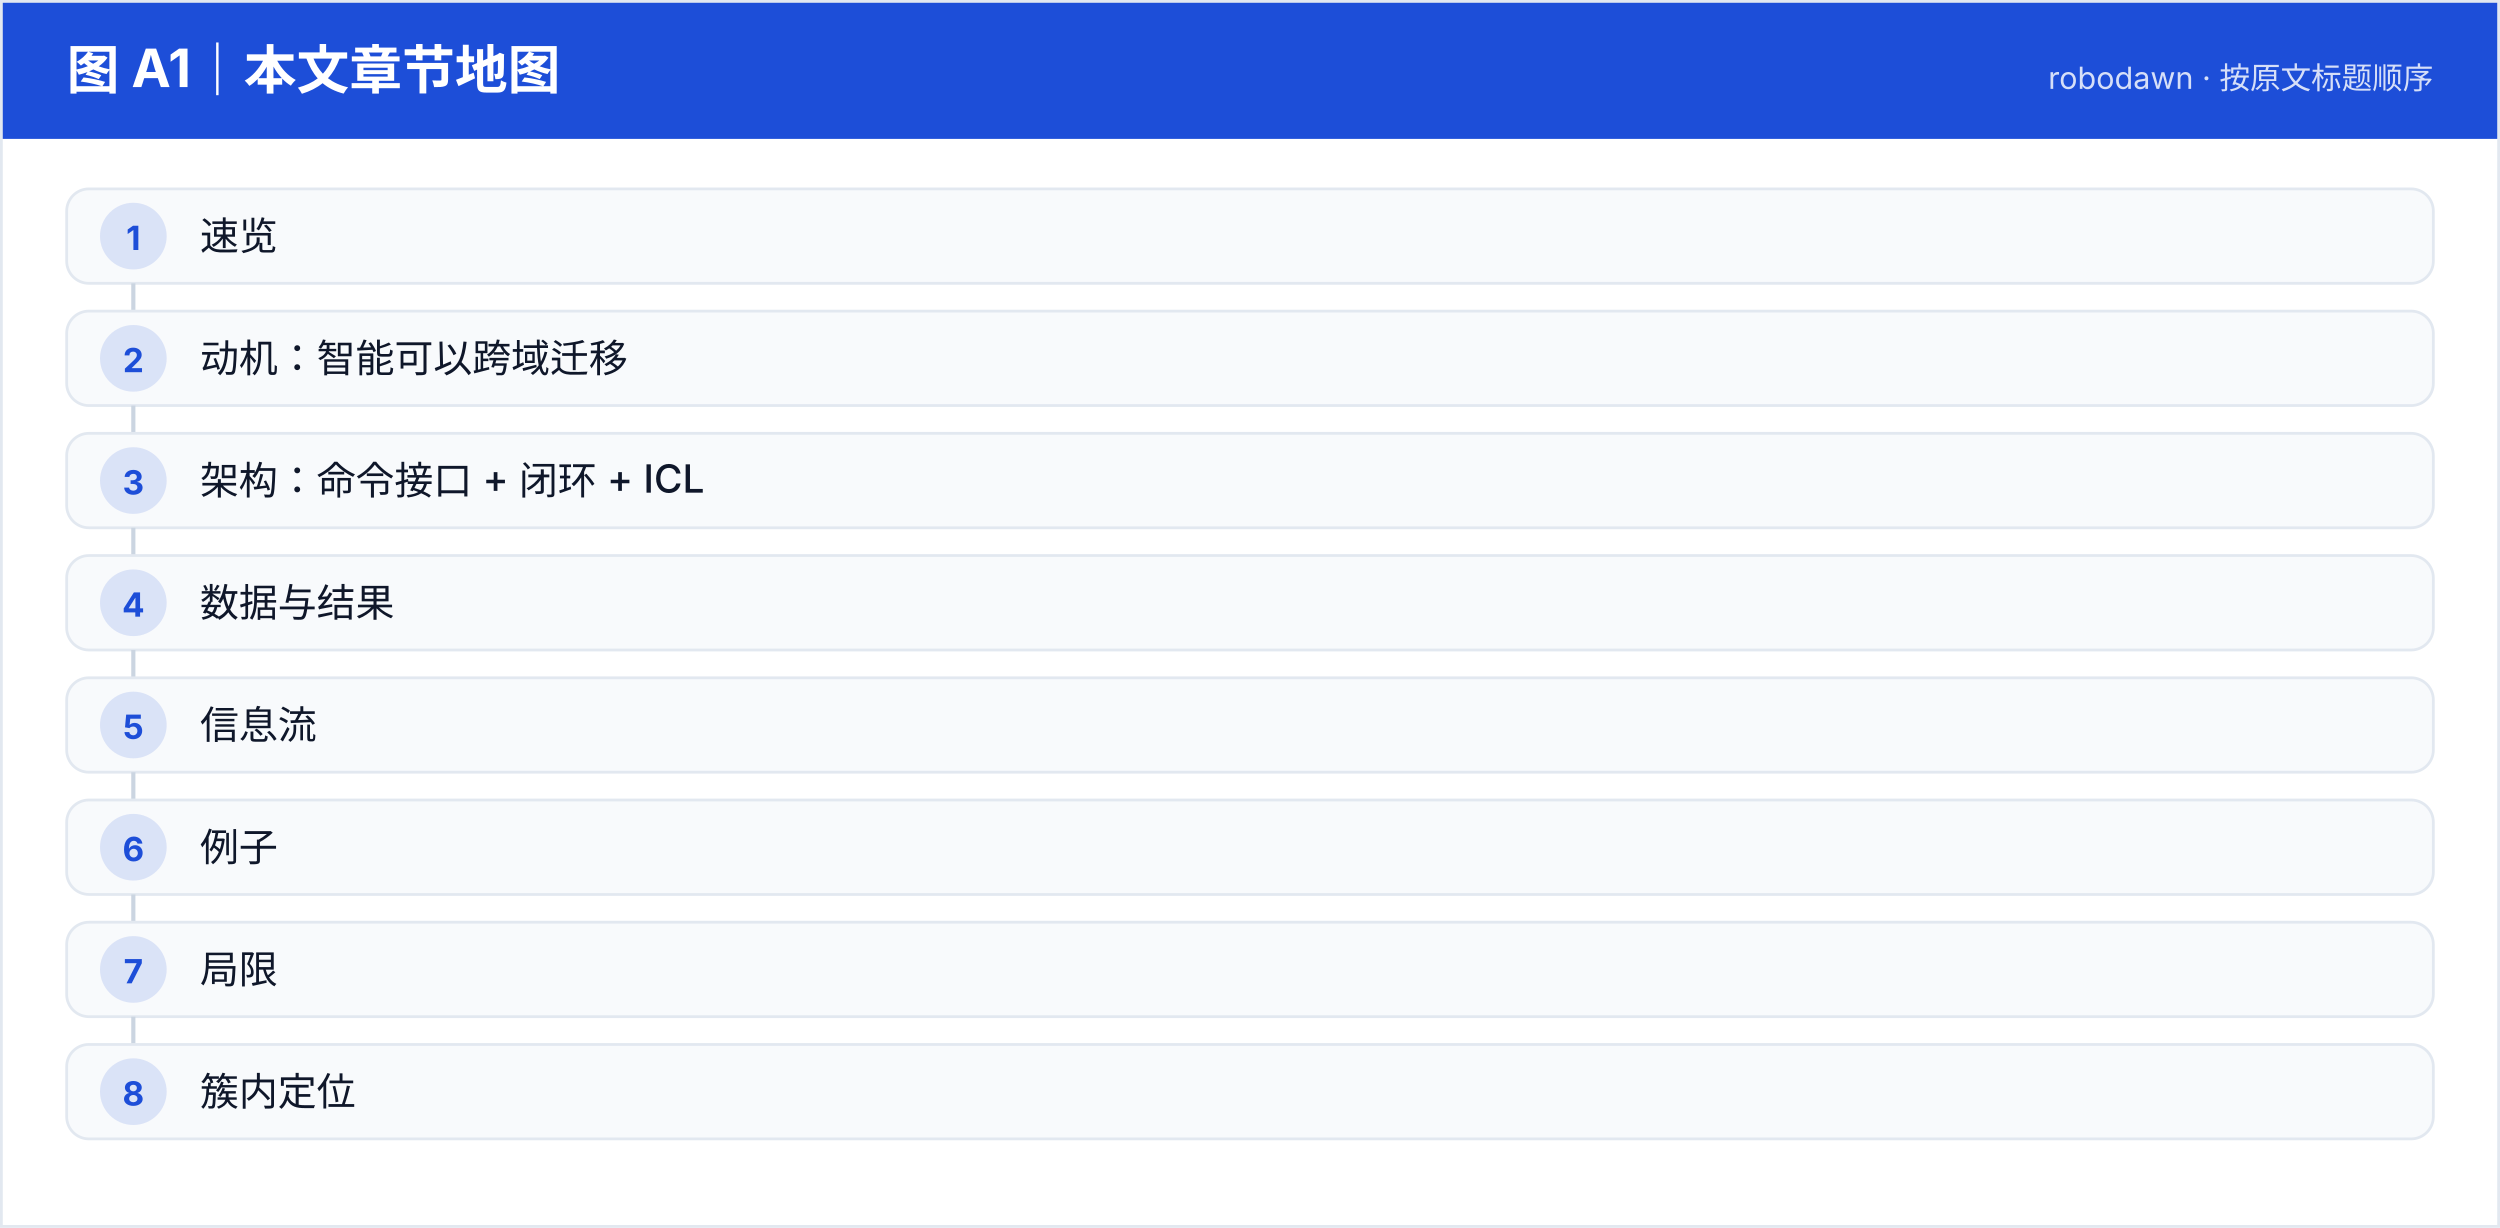
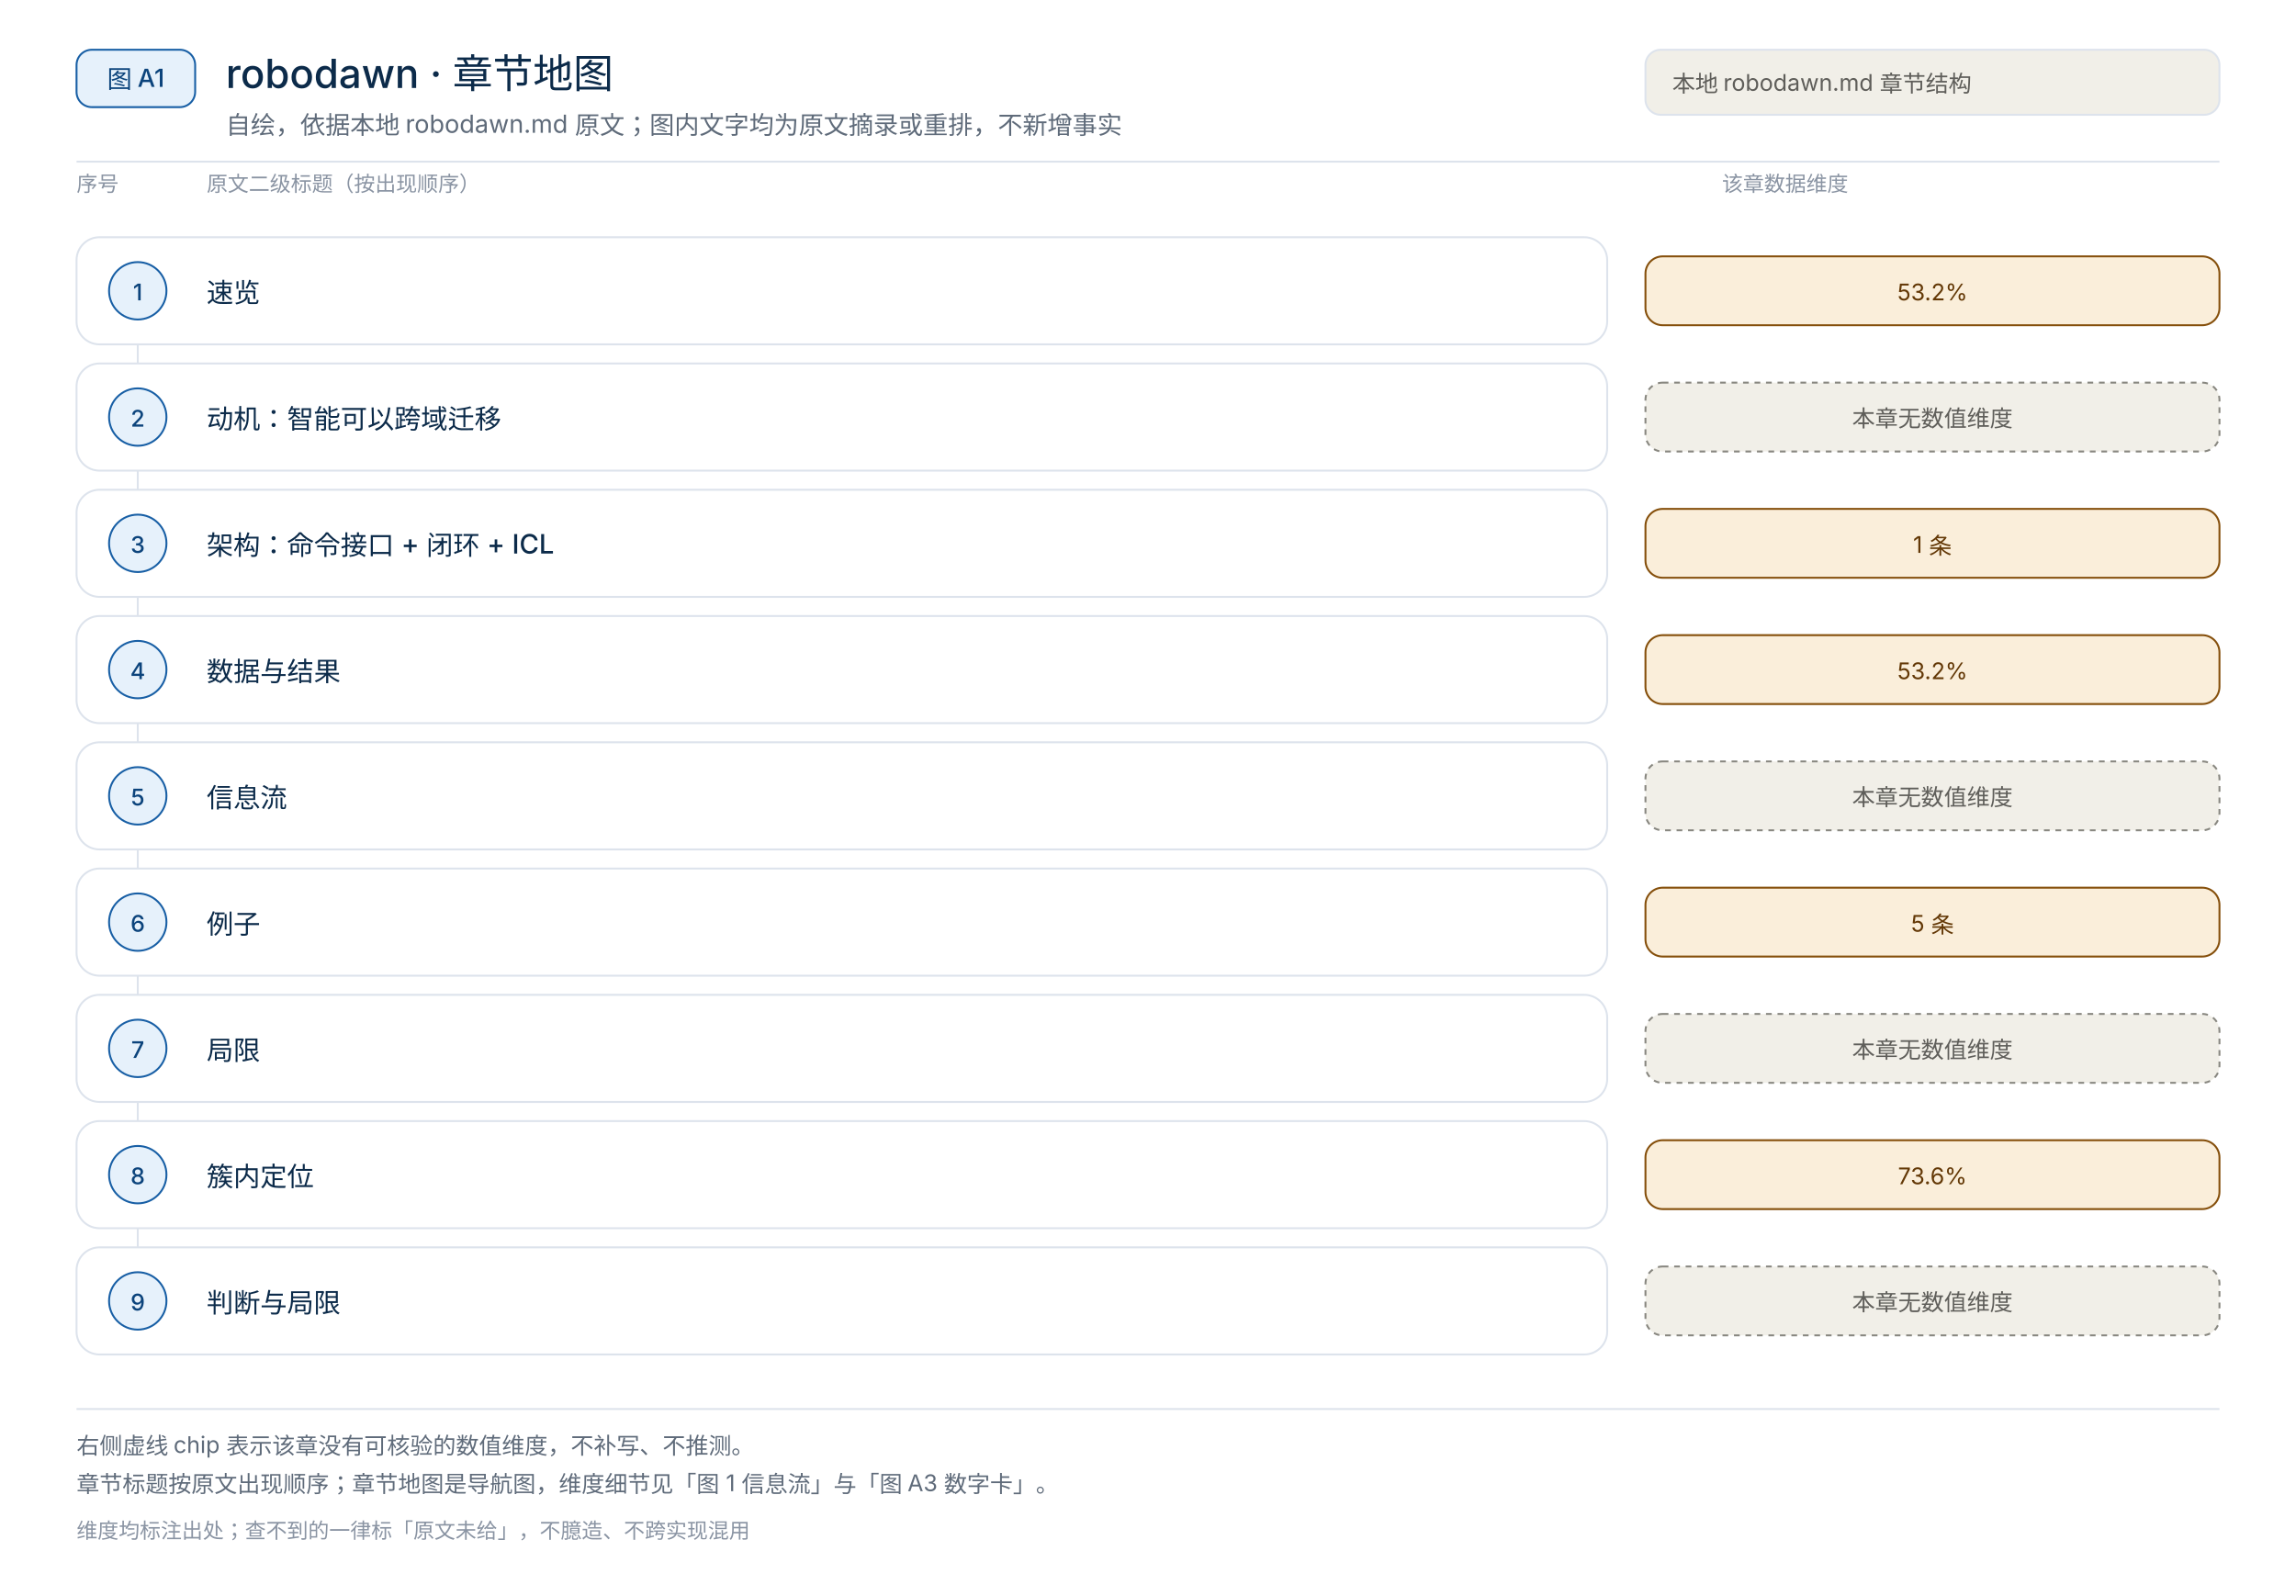
- <svg xmlns="http://www.w3.org/2000/svg" viewBox="0 0 900 442" width="900" height="442" font-family="PingFang SC, -apple-system, BlinkMacSystemFont, Microsoft YaHei, sans-serif">
-   <rect width="900" height="442" fill="#ffffff" />
-   <rect x="0" y="0" width="900" height="50" fill="#1d4ed8" />
-   <text x="24" y="32" font-size="19" fill="#ffffff" font-weight="700" text-anchor="start">图 A1｜本文章节地图</text>
-   <text x="876" y="32" font-size="11" fill="#ffffff" font-weight="400" text-anchor="end" opacity="0.82">robodawn · 按原文标题顺序</text>
-   <rect x="24" y="68" width="852" height="34" rx="8" fill="#f8fafc" stroke="#e2e8f0" />
-   <circle cx="48" cy="85" r="12" fill="#1d4ed8" opacity="0.14" />
-   <text x="48" y="90" font-size="12" fill="#1d4ed8" font-weight="700" text-anchor="middle">1</text>
-   <text x="72" y="90" font-size="14" fill="#0f172a" font-weight="500" text-anchor="start">速览</text>
-   <path d="M48 102 L48 112" stroke="#cbd5e1" stroke-width="1.5" />
-   <rect x="24" y="112" width="852" height="34" rx="8" fill="#f8fafc" stroke="#e2e8f0" />
-   <circle cx="48" cy="129" r="12" fill="#1d4ed8" opacity="0.14" />
-   <text x="48" y="134" font-size="12" fill="#1d4ed8" font-weight="700" text-anchor="middle">2</text>
-   <text x="72" y="134" font-size="14" fill="#0f172a" font-weight="500" text-anchor="start">动机：智能可以跨域迁移</text>
-   <path d="M48 146 L48 156" stroke="#cbd5e1" stroke-width="1.5" />
-   <rect x="24" y="156" width="852" height="34" rx="8" fill="#f8fafc" stroke="#e2e8f0" />
-   <circle cx="48" cy="173" r="12" fill="#1d4ed8" opacity="0.14" />
-   <text x="48" y="178" font-size="12" fill="#1d4ed8" font-weight="700" text-anchor="middle">3</text>
-   <text x="72" y="178" font-size="14" fill="#0f172a" font-weight="500" text-anchor="start">架构：命令接口 + 闭环 + ICL</text>
-   <path d="M48 190 L48 200" stroke="#cbd5e1" stroke-width="1.5" />
-   <rect x="24" y="200" width="852" height="34" rx="8" fill="#f8fafc" stroke="#e2e8f0" />
-   <circle cx="48" cy="217" r="12" fill="#1d4ed8" opacity="0.14" />
-   <text x="48" y="222" font-size="12" fill="#1d4ed8" font-weight="700" text-anchor="middle">4</text>
-   <text x="72" y="222" font-size="14" fill="#0f172a" font-weight="500" text-anchor="start">数据与结果</text>
-   <path d="M48 234 L48 244" stroke="#cbd5e1" stroke-width="1.5" />
-   <rect x="24" y="244" width="852" height="34" rx="8" fill="#f8fafc" stroke="#e2e8f0" />
-   <circle cx="48" cy="261" r="12" fill="#1d4ed8" opacity="0.14" />
-   <text x="48" y="266" font-size="12" fill="#1d4ed8" font-weight="700" text-anchor="middle">5</text>
-   <text x="72" y="266" font-size="14" fill="#0f172a" font-weight="500" text-anchor="start">信息流</text>
-   <path d="M48 278 L48 288" stroke="#cbd5e1" stroke-width="1.5" />
-   <rect x="24" y="288" width="852" height="34" rx="8" fill="#f8fafc" stroke="#e2e8f0" />
-   <circle cx="48" cy="305" r="12" fill="#1d4ed8" opacity="0.14" />
-   <text x="48" y="310" font-size="12" fill="#1d4ed8" font-weight="700" text-anchor="middle">6</text>
-   <text x="72" y="310" font-size="14" fill="#0f172a" font-weight="500" text-anchor="start">例子</text>
-   <path d="M48 322 L48 332" stroke="#cbd5e1" stroke-width="1.5" />
-   <rect x="24" y="332" width="852" height="34" rx="8" fill="#f8fafc" stroke="#e2e8f0" />
-   <circle cx="48" cy="349" r="12" fill="#1d4ed8" opacity="0.14" />
-   <text x="48" y="354" font-size="12" fill="#1d4ed8" font-weight="700" text-anchor="middle">7</text>
-   <text x="72" y="354" font-size="14" fill="#0f172a" font-weight="500" text-anchor="start">局限</text>
-   <path d="M48 366 L48 376" stroke="#cbd5e1" stroke-width="1.5" />
-   <rect x="24" y="376" width="852" height="34" rx="8" fill="#f8fafc" stroke="#e2e8f0" />
-   <circle cx="48" cy="393" r="12" fill="#1d4ed8" opacity="0.14" />
-   <text x="48" y="398" font-size="12" fill="#1d4ed8" font-weight="700" text-anchor="middle">8</text>
-   <text x="72" y="398" font-size="14" fill="#0f172a" font-weight="500" text-anchor="start">簇内定位</text>
-   <rect x="0.5" y="0.5" width="899" height="441" fill="none" stroke="#e2e8f0" />
+ <svg xmlns="http://www.w3.org/2000/svg" width="1200" height="834" viewBox="0 0 1200 834" role="img">
+   <defs>
+     <marker id="arrow" viewBox="0 0 10 10" refX="8" refY="5" markerWidth="6" markerHeight="6" orient="auto-start-reverse">
+       <path d="M2 1L8 5L2 9" fill="none" stroke="#185FA5" stroke-width="1.6" stroke-linecap="round" stroke-linejoin="round" />
+     </marker>
+   </defs>
+   <rect x="0" y="0" width="1200" height="834" rx="0" fill="#FFFFFF" stroke="#FFFFFF" stroke-width="1" />
+   <text x="118" y="46" font-family="-apple-system,BlinkMacSystemFont,'PingFang SC','Microsoft YaHei',sans-serif" font-size="21" font-weight="500" fill="#0C2B4A" text-anchor="start">robodawn · 章节地图</text>
+   <text x="118" y="70" font-family="-apple-system,BlinkMacSystemFont,'PingFang SC','Microsoft YaHei',sans-serif" font-size="13" font-weight="400" fill="#5F6B7A" text-anchor="start">自绘，依据本地 robodawn.md 原文；图内文字均为原文摘录或重排，不新增事实</text>
+   <rect x="40" y="84" width="1120" height="1" rx="0" fill="#DDE3EC" stroke="#DDE3EC" stroke-width="0" />
+   <rect x="860" y="26" width="300" height="34" rx="8" fill="#F1EFE8" stroke="#DDE3EC" stroke-width="1" />
+   <text x="874" y="48" font-family="-apple-system,BlinkMacSystemFont,'PingFang SC','Microsoft YaHei',sans-serif" font-size="12" font-weight="400" fill="#5F5E5A" text-anchor="start">本地 robodawn.md 章节结构</text>
+   <rect x="40" y="26" width="62" height="30" rx="8" fill="#E6F1FB" stroke="#185FA5" stroke-width="1" />
+   <text x="71" y="46" font-family="-apple-system,BlinkMacSystemFont,'PingFang SC','Microsoft YaHei',sans-serif" font-size="13" font-weight="500" fill="#0C447C" text-anchor="middle">图 A1</text>
+   <text x="40" y="100" font-family="-apple-system,BlinkMacSystemFont,'PingFang SC','Microsoft YaHei',sans-serif" font-size="11" font-weight="400" fill="#8A94A3" text-anchor="start">序号</text>
+   <text x="108" y="100" font-family="-apple-system,BlinkMacSystemFont,'PingFang SC','Microsoft YaHei',sans-serif" font-size="11" font-weight="400" fill="#8A94A3" text-anchor="start">原文二级标题（按出现顺序）</text>
+   <text x="900" y="100" font-family="-apple-system,BlinkMacSystemFont,'PingFang SC','Microsoft YaHei',sans-serif" font-size="11" font-weight="400" fill="#8A94A3" text-anchor="start">该章数据维度</text>
+   <rect x="40" y="124" width="800" height="56" rx="12" fill="#FFFFFF" stroke="#DDE3EC" stroke-width="1" />
+   <circle cx="72" cy="152" r="15" fill="#E6F1FB" stroke="#185FA5" stroke-width="1" />
+   <text x="72" y="157" font-family="-apple-system,BlinkMacSystemFont,'PingFang SC','Microsoft YaHei',sans-serif" font-size="12" font-weight="500" fill="#0C447C" text-anchor="middle">1</text>
+   <text x="108" y="158" font-family="-apple-system,BlinkMacSystemFont,'PingFang SC','Microsoft YaHei',sans-serif" font-size="14" font-weight="500" fill="#0C2B4A" text-anchor="start">速览</text>
+   <rect x="860" y="134" width="300" height="36" rx="9" fill="#FAEEDA" stroke="#854F0B" stroke-width="1" />
+   <text x="1010" y="157" font-family="-apple-system,BlinkMacSystemFont,'PingFang SC','Microsoft YaHei',sans-serif" font-size="12" font-weight="400" fill="#633806" text-anchor="middle">53.2%</text>
+   <path d="M72 180 L72 190" fill="none" stroke="#DDE3EC" stroke-width="1" />
+   <rect x="40" y="190" width="800" height="56" rx="12" fill="#FFFFFF" stroke="#DDE3EC" stroke-width="1" />
+   <circle cx="72" cy="218" r="15" fill="#E6F1FB" stroke="#185FA5" stroke-width="1" />
+   <text x="72" y="223" font-family="-apple-system,BlinkMacSystemFont,'PingFang SC','Microsoft YaHei',sans-serif" font-size="12" font-weight="500" fill="#0C447C" text-anchor="middle">2</text>
+   <text x="108" y="224" font-family="-apple-system,BlinkMacSystemFont,'PingFang SC','Microsoft YaHei',sans-serif" font-size="14" font-weight="500" fill="#0C2B4A" text-anchor="start">动机：智能可以跨域迁移</text>
+   <rect x="860" y="200" width="300" height="36" rx="9" fill="#F1EFE8" stroke="#888780" stroke-width="1" stroke-dasharray="3 3" />
+   <text x="1010" y="223" font-family="-apple-system,BlinkMacSystemFont,'PingFang SC','Microsoft YaHei',sans-serif" font-size="12" font-weight="400" fill="#5F5E5A" text-anchor="middle">本章无数值维度</text>
+   <path d="M72 246 L72 256" fill="none" stroke="#DDE3EC" stroke-width="1" />
+   <rect x="40" y="256" width="800" height="56" rx="12" fill="#FFFFFF" stroke="#DDE3EC" stroke-width="1" />
+   <circle cx="72" cy="284" r="15" fill="#E6F1FB" stroke="#185FA5" stroke-width="1" />
+   <text x="72" y="289" font-family="-apple-system,BlinkMacSystemFont,'PingFang SC','Microsoft YaHei',sans-serif" font-size="12" font-weight="500" fill="#0C447C" text-anchor="middle">3</text>
+   <text x="108" y="290" font-family="-apple-system,BlinkMacSystemFont,'PingFang SC','Microsoft YaHei',sans-serif" font-size="14" font-weight="500" fill="#0C2B4A" text-anchor="start">架构：命令接口 + 闭环 + ICL</text>
+   <rect x="860" y="266" width="300" height="36" rx="9" fill="#FAEEDA" stroke="#854F0B" stroke-width="1" />
+   <text x="1010" y="289" font-family="-apple-system,BlinkMacSystemFont,'PingFang SC','Microsoft YaHei',sans-serif" font-size="12" font-weight="400" fill="#633806" text-anchor="middle">1 条</text>
+   <path d="M72 312 L72 322" fill="none" stroke="#DDE3EC" stroke-width="1" />
+   <rect x="40" y="322" width="800" height="56" rx="12" fill="#FFFFFF" stroke="#DDE3EC" stroke-width="1" />
+   <circle cx="72" cy="350" r="15" fill="#E6F1FB" stroke="#185FA5" stroke-width="1" />
+   <text x="72" y="355" font-family="-apple-system,BlinkMacSystemFont,'PingFang SC','Microsoft YaHei',sans-serif" font-size="12" font-weight="500" fill="#0C447C" text-anchor="middle">4</text>
+   <text x="108" y="356" font-family="-apple-system,BlinkMacSystemFont,'PingFang SC','Microsoft YaHei',sans-serif" font-size="14" font-weight="500" fill="#0C2B4A" text-anchor="start">数据与结果</text>
+   <rect x="860" y="332" width="300" height="36" rx="9" fill="#FAEEDA" stroke="#854F0B" stroke-width="1" />
+   <text x="1010" y="355" font-family="-apple-system,BlinkMacSystemFont,'PingFang SC','Microsoft YaHei',sans-serif" font-size="12" font-weight="400" fill="#633806" text-anchor="middle">53.2%</text>
+   <path d="M72 378 L72 388" fill="none" stroke="#DDE3EC" stroke-width="1" />
+   <rect x="40" y="388" width="800" height="56" rx="12" fill="#FFFFFF" stroke="#DDE3EC" stroke-width="1" />
+   <circle cx="72" cy="416" r="15" fill="#E6F1FB" stroke="#185FA5" stroke-width="1" />
+   <text x="72" y="421" font-family="-apple-system,BlinkMacSystemFont,'PingFang SC','Microsoft YaHei',sans-serif" font-size="12" font-weight="500" fill="#0C447C" text-anchor="middle">5</text>
+   <text x="108" y="422" font-family="-apple-system,BlinkMacSystemFont,'PingFang SC','Microsoft YaHei',sans-serif" font-size="14" font-weight="500" fill="#0C2B4A" text-anchor="start">信息流</text>
+   <rect x="860" y="398" width="300" height="36" rx="9" fill="#F1EFE8" stroke="#888780" stroke-width="1" stroke-dasharray="3 3" />
+   <text x="1010" y="421" font-family="-apple-system,BlinkMacSystemFont,'PingFang SC','Microsoft YaHei',sans-serif" font-size="12" font-weight="400" fill="#5F5E5A" text-anchor="middle">本章无数值维度</text>
+   <path d="M72 444 L72 454" fill="none" stroke="#DDE3EC" stroke-width="1" />
+   <rect x="40" y="454" width="800" height="56" rx="12" fill="#FFFFFF" stroke="#DDE3EC" stroke-width="1" />
+   <circle cx="72" cy="482" r="15" fill="#E6F1FB" stroke="#185FA5" stroke-width="1" />
+   <text x="72" y="487" font-family="-apple-system,BlinkMacSystemFont,'PingFang SC','Microsoft YaHei',sans-serif" font-size="12" font-weight="500" fill="#0C447C" text-anchor="middle">6</text>
+   <text x="108" y="488" font-family="-apple-system,BlinkMacSystemFont,'PingFang SC','Microsoft YaHei',sans-serif" font-size="14" font-weight="500" fill="#0C2B4A" text-anchor="start">例子</text>
+   <rect x="860" y="464" width="300" height="36" rx="9" fill="#FAEEDA" stroke="#854F0B" stroke-width="1" />
+   <text x="1010" y="487" font-family="-apple-system,BlinkMacSystemFont,'PingFang SC','Microsoft YaHei',sans-serif" font-size="12" font-weight="400" fill="#633806" text-anchor="middle">5 条</text>
+   <path d="M72 510 L72 520" fill="none" stroke="#DDE3EC" stroke-width="1" />
+   <rect x="40" y="520" width="800" height="56" rx="12" fill="#FFFFFF" stroke="#DDE3EC" stroke-width="1" />
+   <circle cx="72" cy="548" r="15" fill="#E6F1FB" stroke="#185FA5" stroke-width="1" />
+   <text x="72" y="553" font-family="-apple-system,BlinkMacSystemFont,'PingFang SC','Microsoft YaHei',sans-serif" font-size="12" font-weight="500" fill="#0C447C" text-anchor="middle">7</text>
+   <text x="108" y="554" font-family="-apple-system,BlinkMacSystemFont,'PingFang SC','Microsoft YaHei',sans-serif" font-size="14" font-weight="500" fill="#0C2B4A" text-anchor="start">局限</text>
+   <rect x="860" y="530" width="300" height="36" rx="9" fill="#F1EFE8" stroke="#888780" stroke-width="1" stroke-dasharray="3 3" />
+   <text x="1010" y="553" font-family="-apple-system,BlinkMacSystemFont,'PingFang SC','Microsoft YaHei',sans-serif" font-size="12" font-weight="400" fill="#5F5E5A" text-anchor="middle">本章无数值维度</text>
+   <path d="M72 576 L72 586" fill="none" stroke="#DDE3EC" stroke-width="1" />
+   <rect x="40" y="586" width="800" height="56" rx="12" fill="#FFFFFF" stroke="#DDE3EC" stroke-width="1" />
+   <circle cx="72" cy="614" r="15" fill="#E6F1FB" stroke="#185FA5" stroke-width="1" />
+   <text x="72" y="619" font-family="-apple-system,BlinkMacSystemFont,'PingFang SC','Microsoft YaHei',sans-serif" font-size="12" font-weight="500" fill="#0C447C" text-anchor="middle">8</text>
+   <text x="108" y="620" font-family="-apple-system,BlinkMacSystemFont,'PingFang SC','Microsoft YaHei',sans-serif" font-size="14" font-weight="500" fill="#0C2B4A" text-anchor="start">簇内定位</text>
+   <rect x="860" y="596" width="300" height="36" rx="9" fill="#FAEEDA" stroke="#854F0B" stroke-width="1" />
+   <text x="1010" y="619" font-family="-apple-system,BlinkMacSystemFont,'PingFang SC','Microsoft YaHei',sans-serif" font-size="12" font-weight="400" fill="#633806" text-anchor="middle">73.6%</text>
+   <path d="M72 642 L72 652" fill="none" stroke="#DDE3EC" stroke-width="1" />
+   <rect x="40" y="652" width="800" height="56" rx="12" fill="#FFFFFF" stroke="#DDE3EC" stroke-width="1" />
+   <circle cx="72" cy="680" r="15" fill="#E6F1FB" stroke="#185FA5" stroke-width="1" />
+   <text x="72" y="685" font-family="-apple-system,BlinkMacSystemFont,'PingFang SC','Microsoft YaHei',sans-serif" font-size="12" font-weight="500" fill="#0C447C" text-anchor="middle">9</text>
+   <text x="108" y="686" font-family="-apple-system,BlinkMacSystemFont,'PingFang SC','Microsoft YaHei',sans-serif" font-size="14" font-weight="500" fill="#0C2B4A" text-anchor="start">判断与局限</text>
+   <rect x="860" y="662" width="300" height="36" rx="9" fill="#F1EFE8" stroke="#888780" stroke-width="1" stroke-dasharray="3 3" />
+   <text x="1010" y="685" font-family="-apple-system,BlinkMacSystemFont,'PingFang SC','Microsoft YaHei',sans-serif" font-size="12" font-weight="400" fill="#5F5E5A" text-anchor="middle">本章无数值维度</text>
+   <rect x="40" y="736" width="1120" height="1" rx="0" fill="#DDE3EC" stroke="#DDE3EC" stroke-width="0" />
+   <text x="40" y="760" font-family="-apple-system,BlinkMacSystemFont,'PingFang SC','Microsoft YaHei',sans-serif" font-size="12" font-weight="400" fill="#5F6B7A" text-anchor="start">右侧虚线 chip 表示该章没有可核验的数值维度，不补写、不推测。</text>
+   <text x="40" y="780" font-family="-apple-system,BlinkMacSystemFont,'PingFang SC','Microsoft YaHei',sans-serif" font-size="12" font-weight="400" fill="#5F6B7A" text-anchor="start">章节标题按原文出现顺序；章节地图是导航图，维度细节见「图 1 信息流」与「图 A3 数字卡」。</text>
+   <text x="40" y="804" font-family="-apple-system,BlinkMacSystemFont,'PingFang SC','Microsoft YaHei',sans-serif" font-size="11" font-weight="400" fill="#8A94A3" text-anchor="start">维度均标注出处；查不到的一律标「原文未给」，不臆造、不跨实现混用</text>
</svg>
